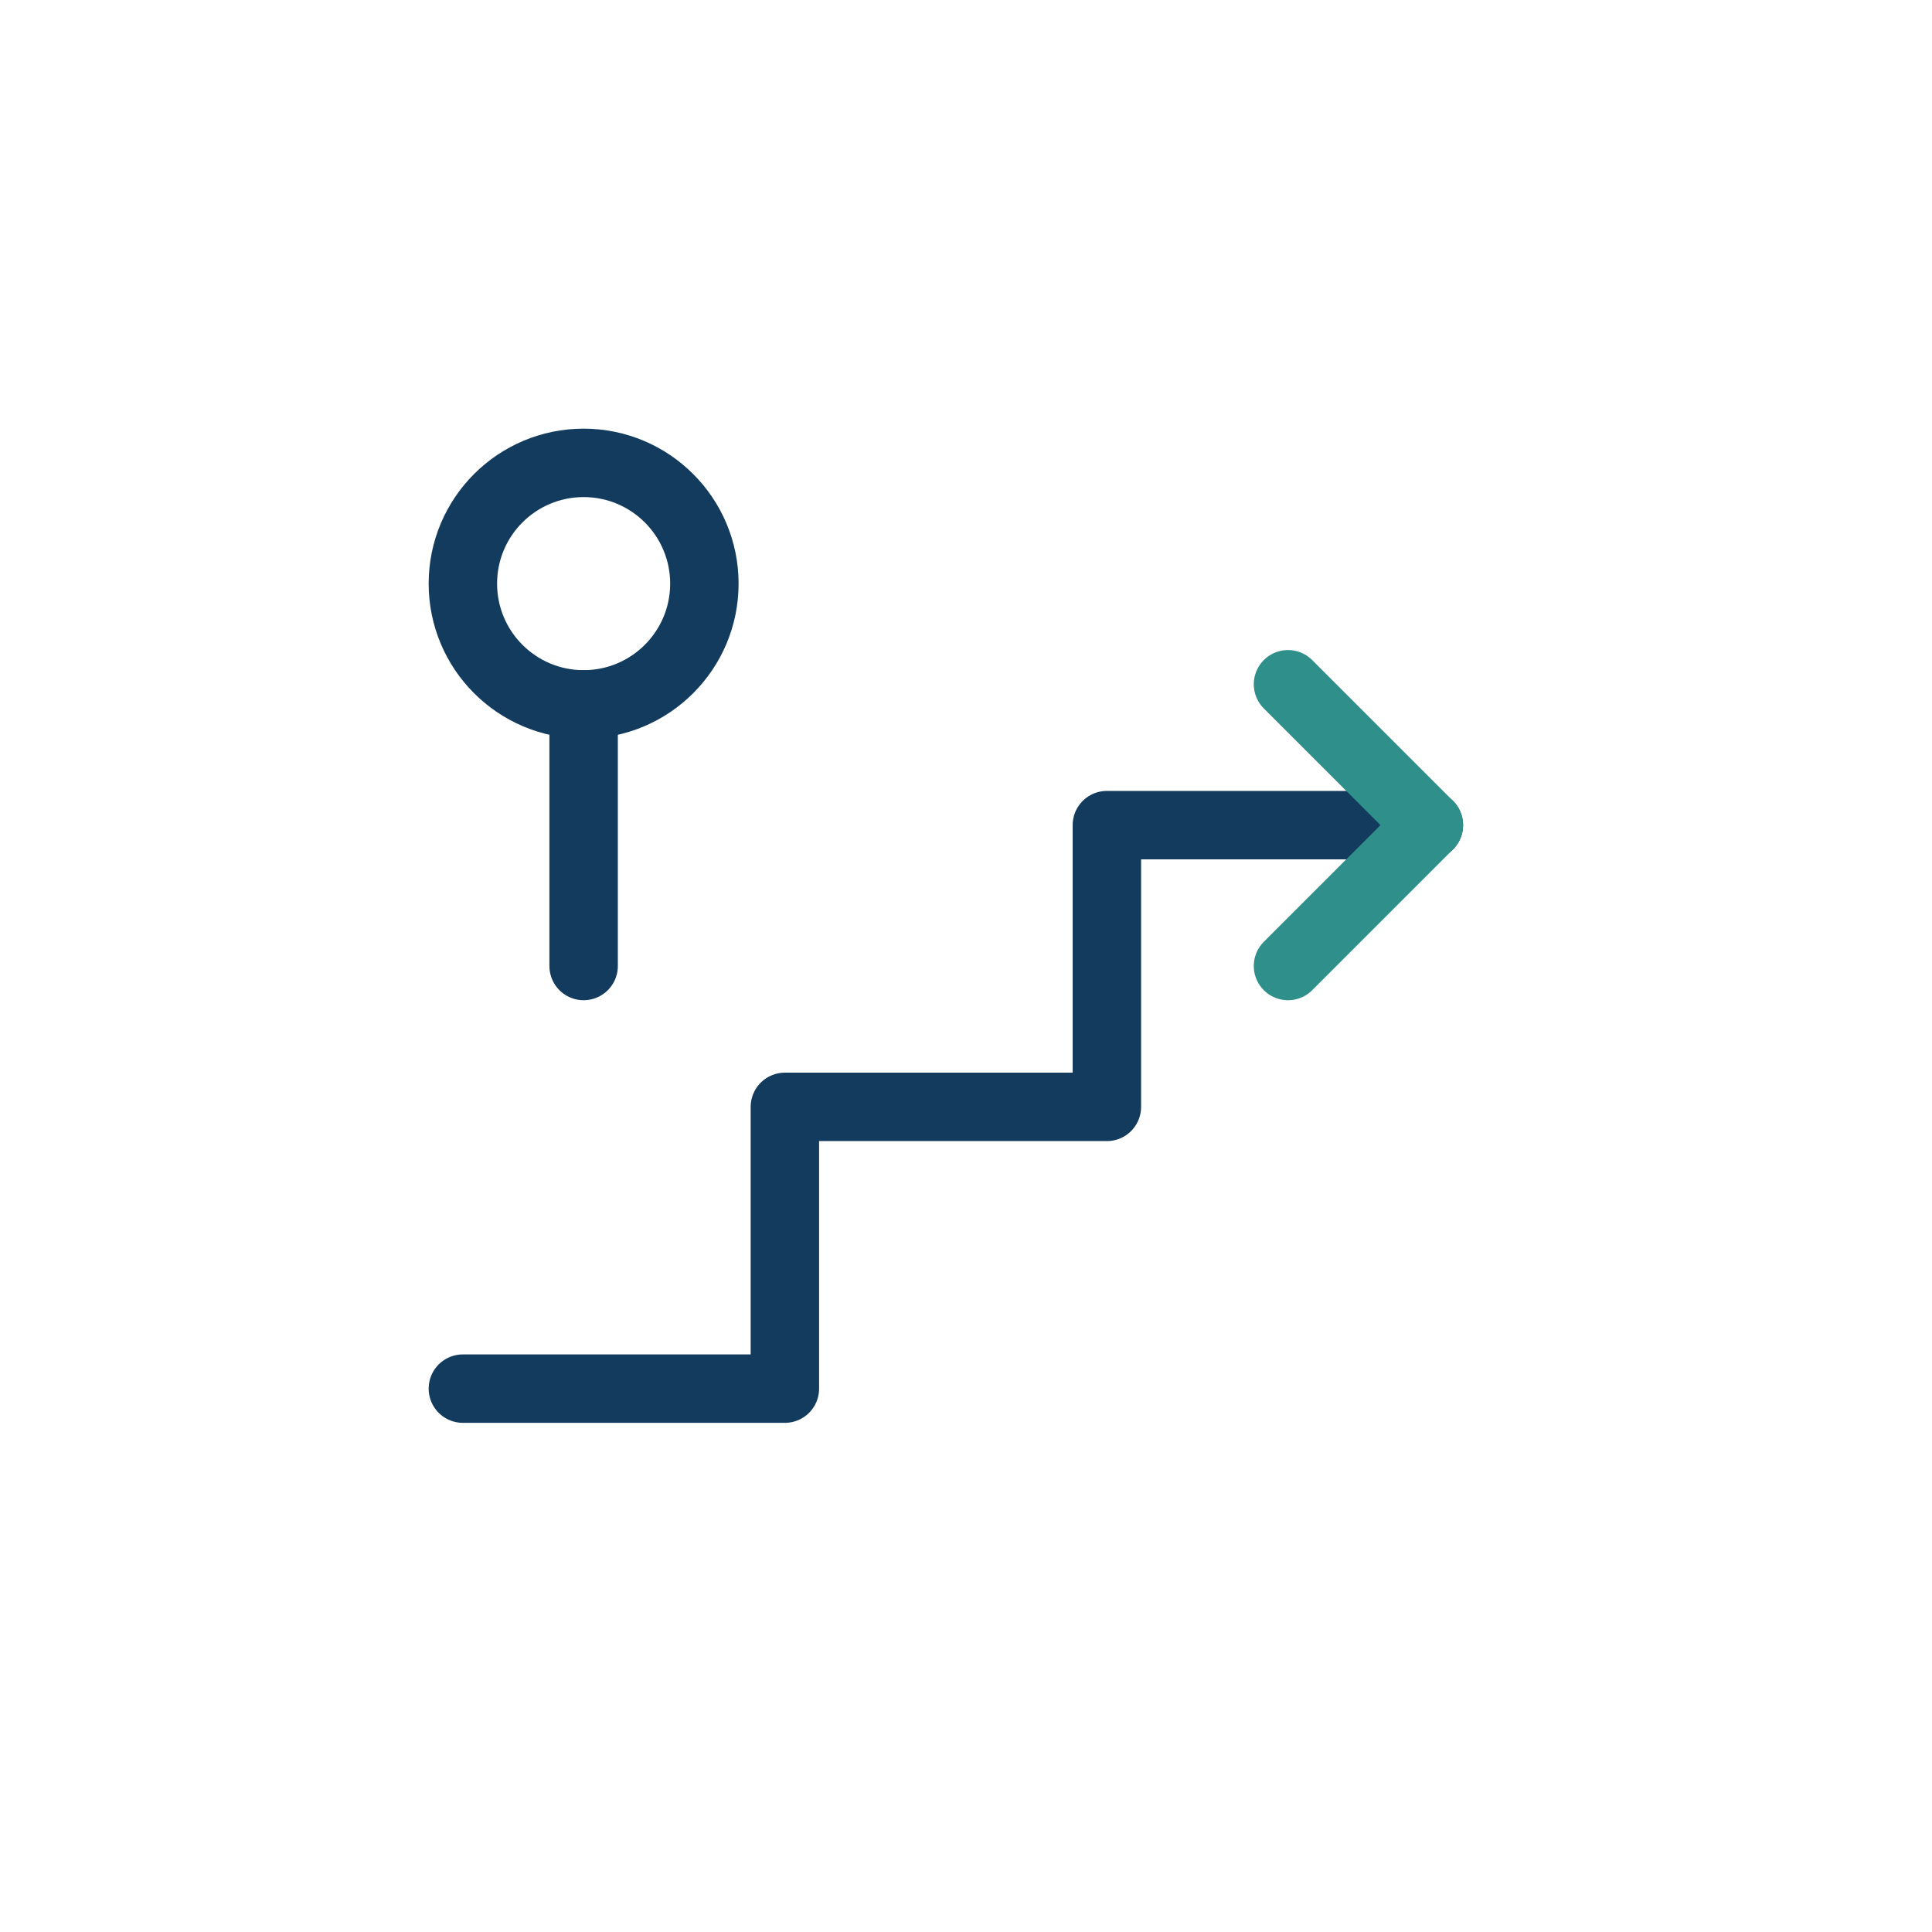
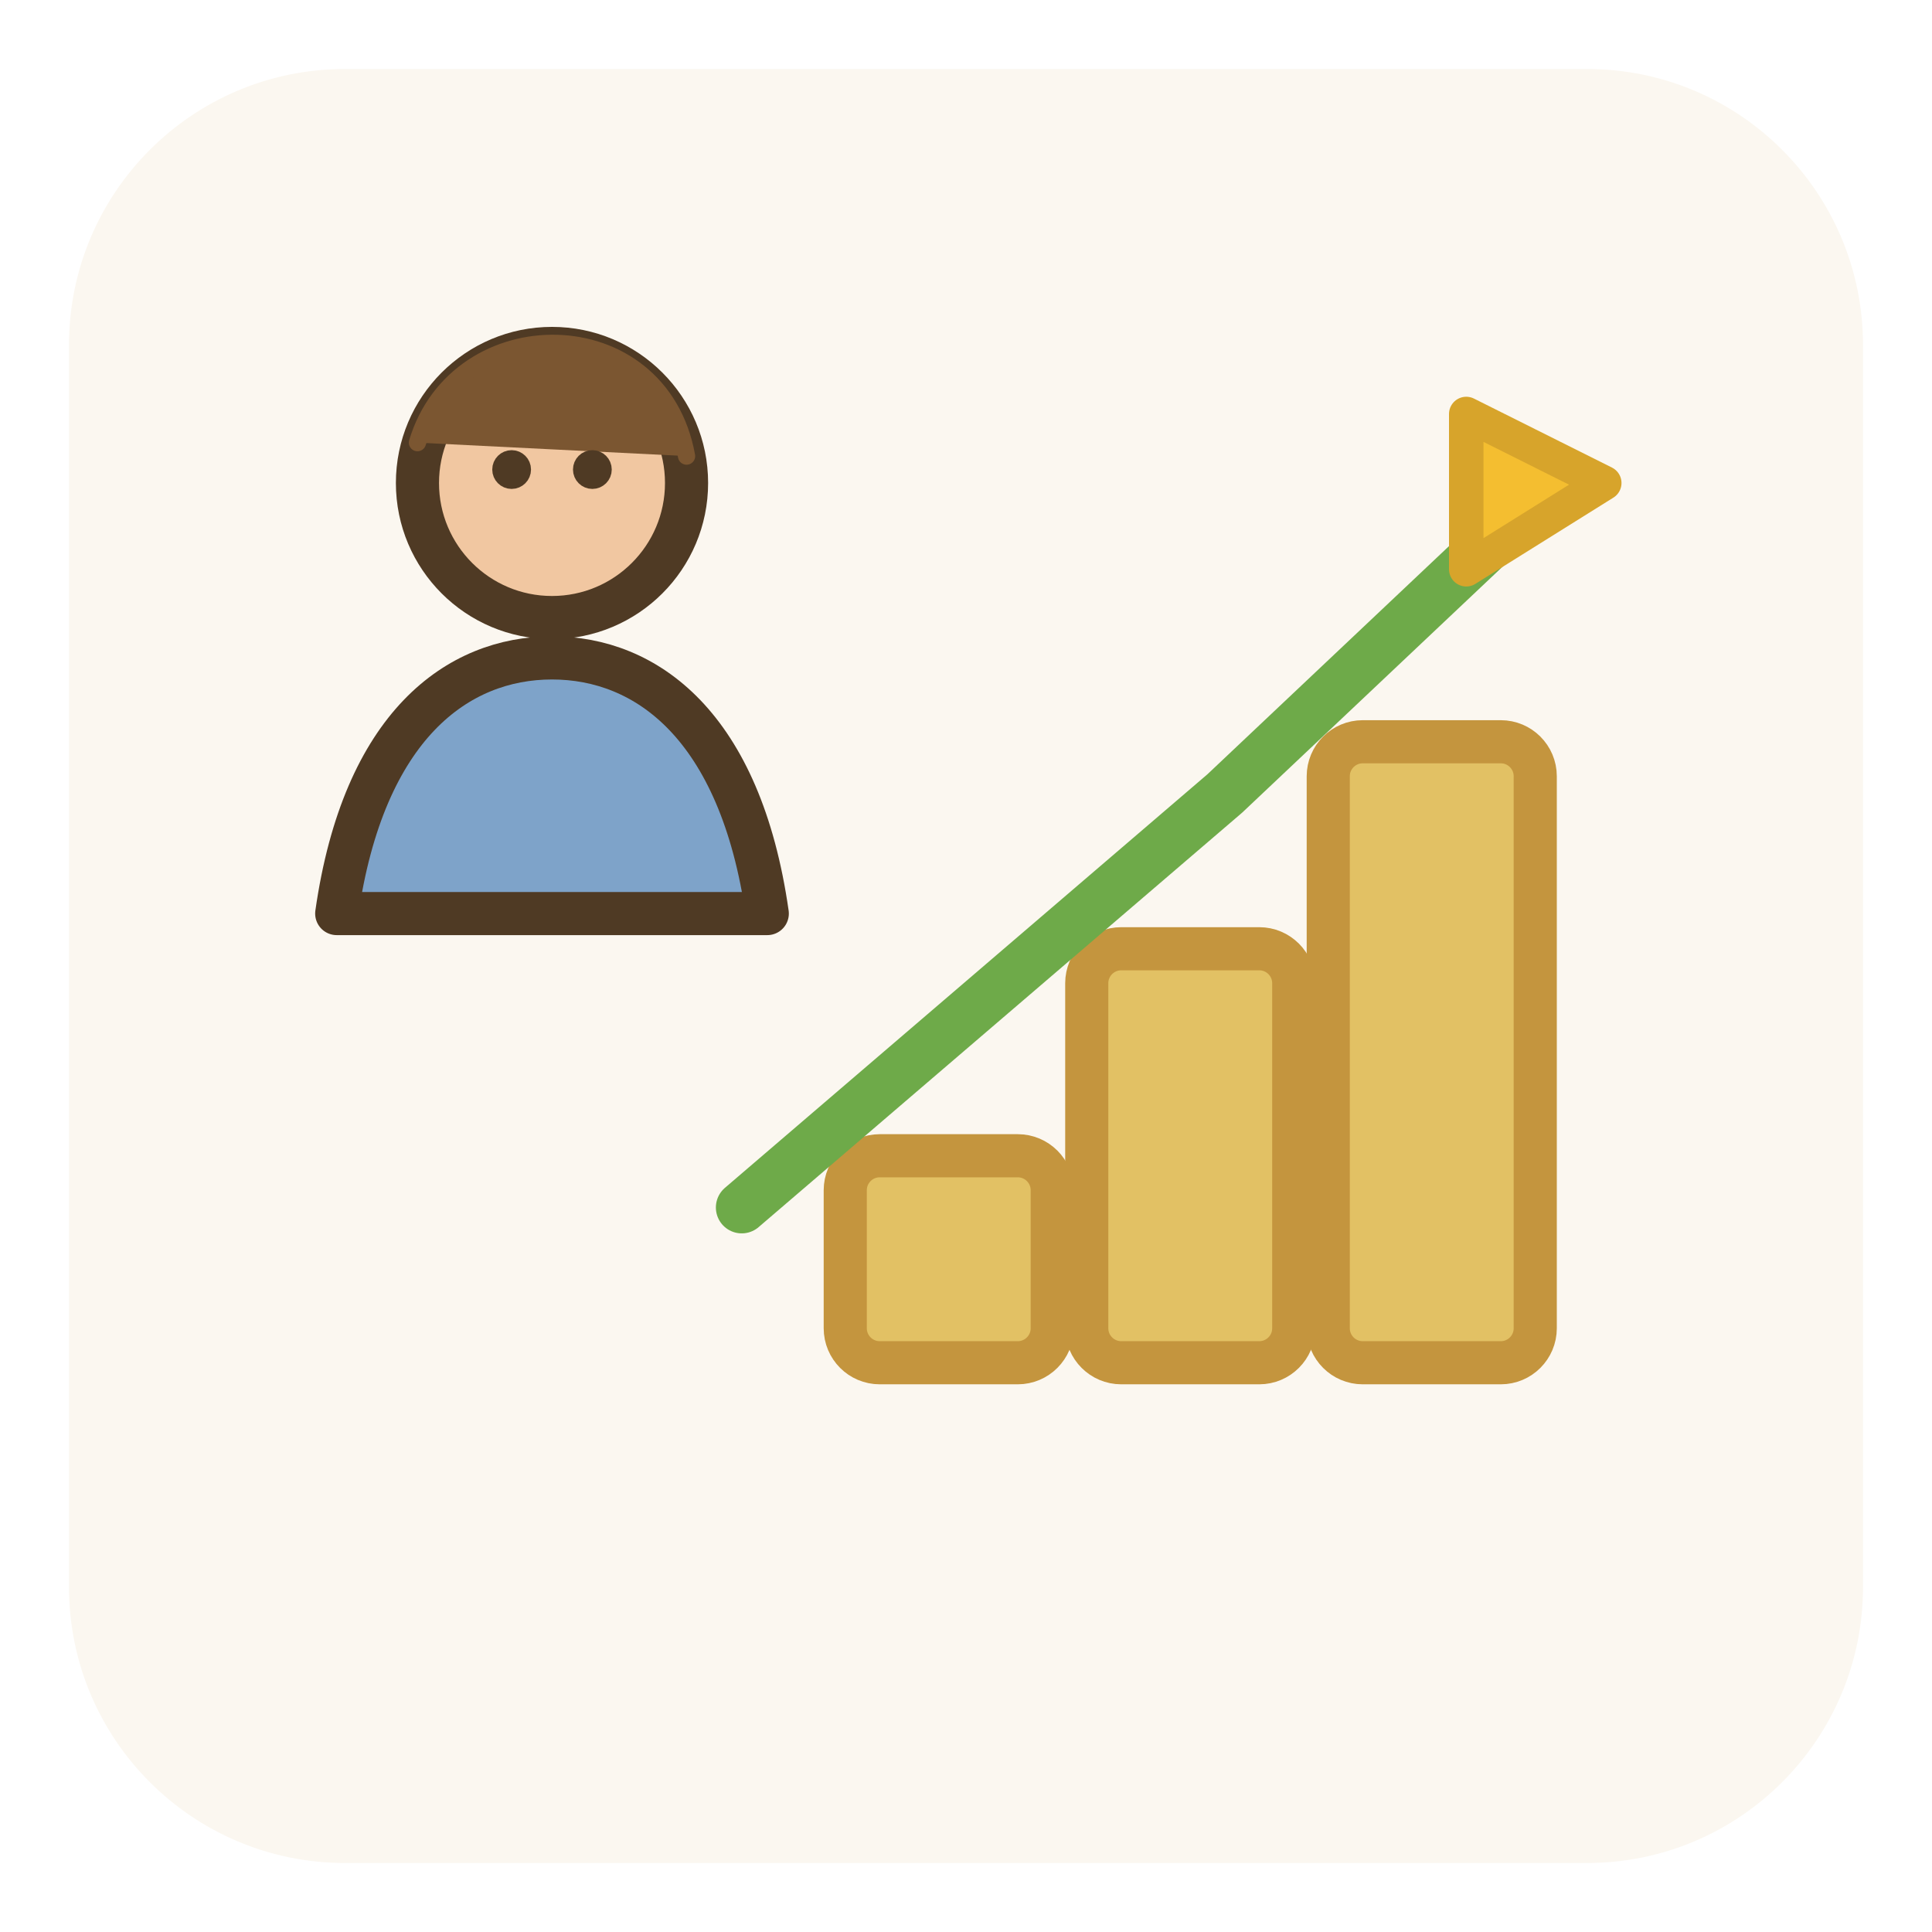
- <svg xmlns="http://www.w3.org/2000/svg" viewBox="0 0 96 96" role="img" aria-labelledby="t">
-   <g fill="none" stroke="#123B5D" stroke-width="3.4" stroke-linecap="round" stroke-linejoin="round">
-     <path d="M23 69 H39 V55 H55 V41 H71" stroke="#123B5D" />
-     <polyline points="64,34 71,41 64,48" stroke="#2F8F8A" />
-     <circle cx="29" cy="29" r="6" stroke="#123B5D" />
-     <line x1="29" y1="35" x2="29" y2="48" stroke="#123B5D" />
-   </g>
+ <svg xmlns="http://www.w3.org/2000/svg" viewBox="0 0 112 112" role="img" aria-labelledby="title">
+   <rect x="4" y="4" width="104" height="104" rx="16" fill="#FBF7F0" />
+   <circle cx="32" cy="28" r="7.8" fill="#F1C7A1" stroke="#4F3A24" stroke-width="2.5" />
+   <path d="M 24.2 25.66 C 26.54 17.86 38.24 17.86 39.8 26.44" fill="#7B5631" stroke="#7B5631" stroke-width="1" stroke-linecap="round" stroke-linejoin="round" />
+   <circle cx="29.66" cy="27.22" r="0.624" fill="#4F3A24" stroke="#4F3A24" stroke-width="1" />
+   <circle cx="34.34" cy="27.22" r="0.624" fill="#4F3A24" stroke="#4F3A24" stroke-width="1" />
+   <path d="M 29.66 31.12 C 32 32.68 34.34 31.12" fill="none" stroke="#4F3A24" stroke-width="1.5" stroke-linecap="round" stroke-linejoin="round" />
+   <path d="M 19.52 52.96 C 21.08 42.04 26.54 38.14 32 38.14 C 37.46 38.14 42.92 42.04 44.48 52.96 Z" fill="#7EA3C9" stroke="#4F3A24" stroke-width="2.5" stroke-linecap="round" stroke-linejoin="round" />
+   <rect x="49" y="67" width="12" height="12" rx="2" fill="#E2C164" stroke="#C4953E" stroke-width="2.5" />
+   <rect x="63" y="55" width="12" height="24" rx="2" fill="#E2C164" stroke="#C4953E" stroke-width="2.5" />
+   <rect x="77" y="43" width="12" height="36" rx="2" fill="#E2C164" stroke="#C4953E" stroke-width="2.5" />
+   <path d="M 43 70 L 57 58 L 71 46 L 89 29" fill="none" stroke="#6EAA49" stroke-width="3" stroke-linecap="round" stroke-linejoin="round" />
+   <polygon points="85,24 93,28 85,33" fill="#F4BE30" stroke="#D7A42B" stroke-width="2" stroke-linejoin="round" />
</svg>
